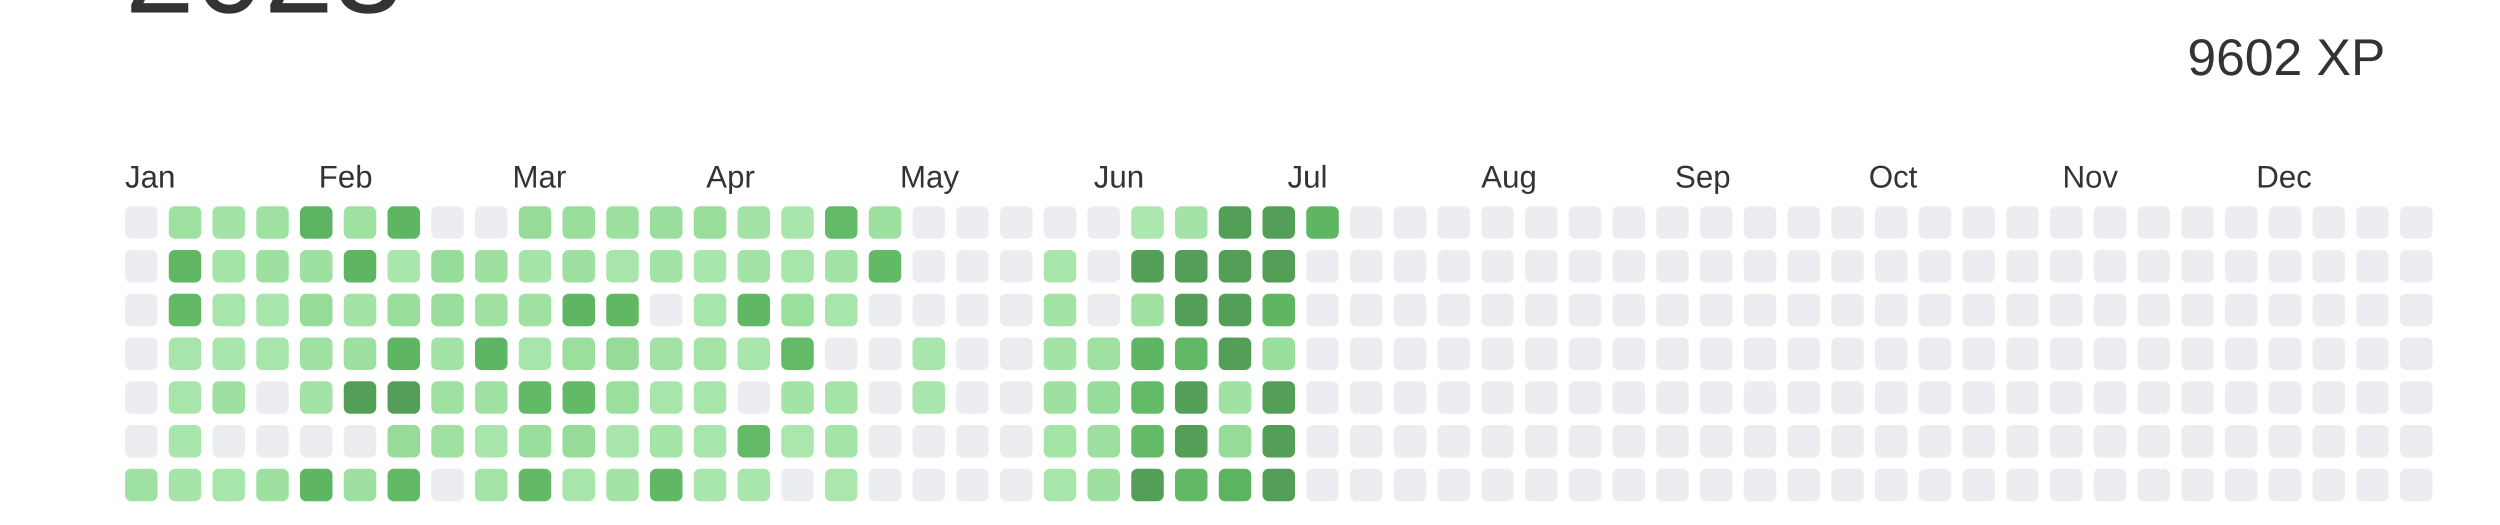
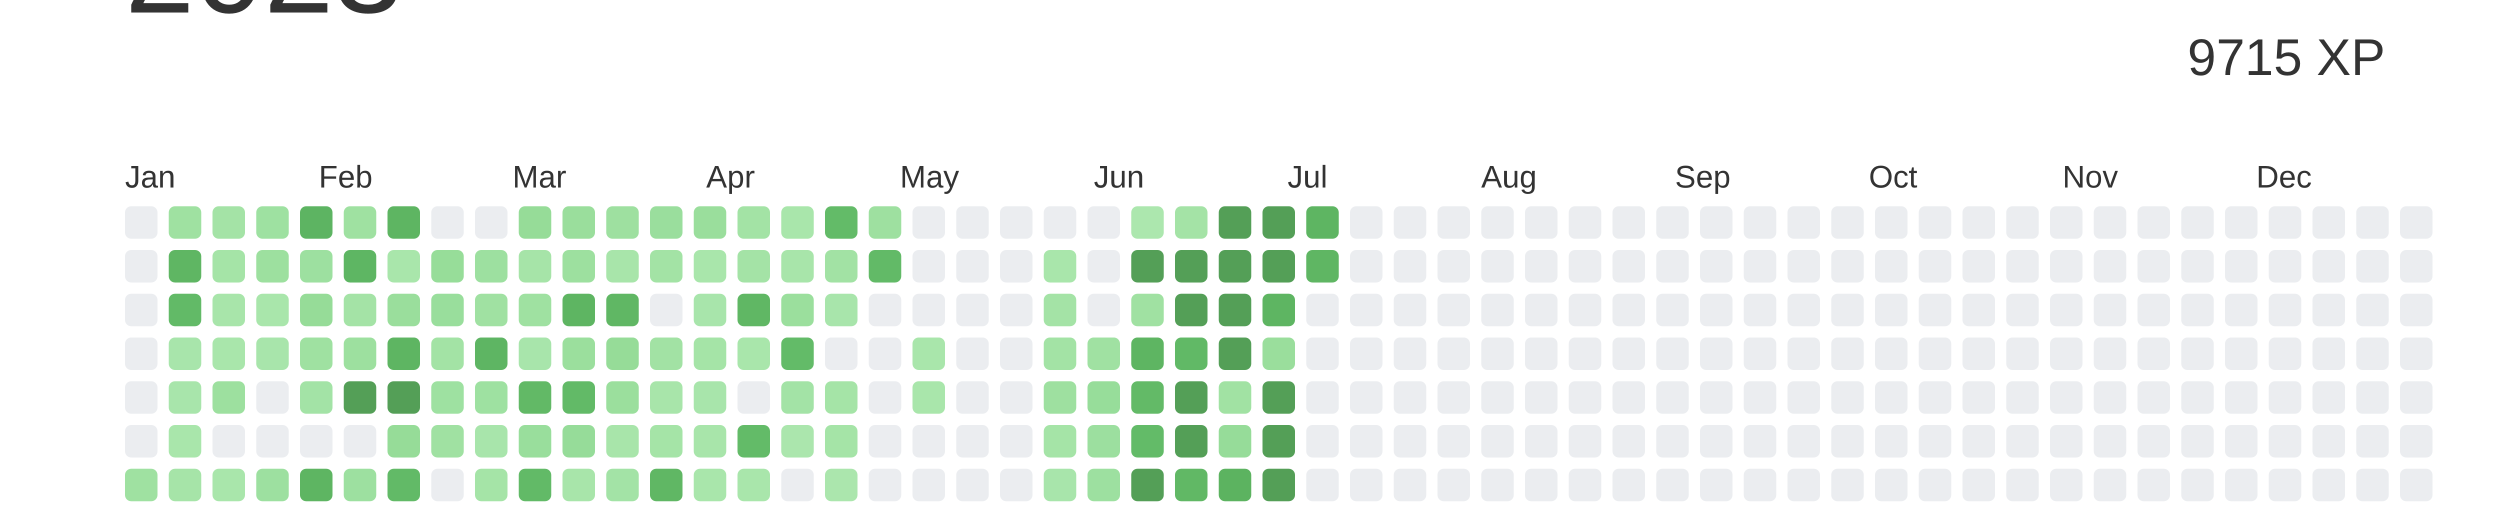
<svg xmlns="http://www.w3.org/2000/svg" baseProfile="full" height="42mm" version="1.1" viewBox="0,0,200,42" width="200mm">
  <defs />
  <rect fill="#ffffff" height="42" width="200" x="0" y="0" />
  <text alignment-baseline="hanging" fill="#333333" style="font-size:10.0px; font-family:Arial;" x="10" y="1">2023</text>
-   <text alignment-baseline="hanging" fill="#333333" style="font-size:4.125px; font-family:Arial;" x="175" y="6">9602 XP</text>
+   <text alignment-baseline="hanging" fill="#333333" style="font-size:4.125px; font-family:Arial;" x="175" y="6">9715 XP</text>
  <text fill="#333333" style="font-size:2.5px; font-family:Arial" x="10.0" y="15">Jan</text>
  <text fill="#333333" style="font-size:2.5px; font-family:Arial" x="25.5" y="15">Feb</text>
  <text fill="#333333" style="font-size:2.5px; font-family:Arial" x="41.0" y="15">Mar</text>
  <text fill="#333333" style="font-size:2.5px; font-family:Arial" x="56.5" y="15">Apr</text>
  <text fill="#333333" style="font-size:2.5px; font-family:Arial" x="72.0" y="15">May</text>
  <text fill="#333333" style="font-size:2.5px; font-family:Arial" x="87.5" y="15">Jun</text>
  <text fill="#333333" style="font-size:2.5px; font-family:Arial" x="103.0" y="15">Jul</text>
  <text fill="#333333" style="font-size:2.5px; font-family:Arial" x="118.5" y="15">Aug</text>
  <text fill="#333333" style="font-size:2.5px; font-family:Arial" x="134.0" y="15">Sep</text>
  <text fill="#333333" style="font-size:2.5px; font-family:Arial" x="149.5" y="15">Oct</text>
  <text fill="#333333" style="font-size:2.5px; font-family:Arial" x="165.0" y="15">Nov</text>
  <text fill="#333333" style="font-size:2.5px; font-family:Arial" x="180.5" y="15">Dec</text>
  <rect fill="#EBEDF0" height="2.6" rx="0.5" ry="0.5" width="2.6" x="10.0" y="16.5" />
  <rect fill="#EBEDF0" height="2.6" rx="0.5" ry="0.5" width="2.6" x="10.0" y="20.0" />
  <rect fill="#EBEDF0" height="2.6" rx="0.5" ry="0.5" width="2.6" x="10.0" y="23.5" />
  <rect fill="#EBEDF0" height="2.6" rx="0.5" ry="0.5" width="2.6" x="10.0" y="27.0" />
  <rect fill="#EBEDF0" height="2.6" rx="0.5" ry="0.5" width="2.6" x="10.0" y="30.5" />
  <rect fill="#EBEDF0" height="2.6" rx="0.5" ry="0.5" width="2.6" x="10.0" y="34.0" />
  <rect fill="#9fe1a1" height="2.6" rx="0.5" ry="0.5" width="2.6" x="10.0" y="37.5" />
  <rect fill="#9fe1a1" height="2.6" rx="0.5" ry="0.5" width="2.6" x="13.5" y="16.5" />
  <rect fill="#5fb663" height="2.6" rx="0.5" ry="0.5" width="2.6" x="13.5" y="20.0" />
  <rect fill="#62ba67" height="2.6" rx="0.5" ry="0.5" width="2.6" x="13.5" y="23.5" />
  <rect fill="#a8e5ab" height="2.6" rx="0.5" ry="0.5" width="2.6" x="13.5" y="27.0" />
  <rect fill="#a8e5ab" height="2.6" rx="0.5" ry="0.5" width="2.6" x="13.5" y="30.5" />
  <rect fill="#a9e6ab" height="2.6" rx="0.5" ry="0.5" width="2.6" x="13.5" y="34.0" />
  <rect fill="#a6e4a8" height="2.6" rx="0.5" ry="0.5" width="2.6" x="13.5" y="37.5" />
  <rect fill="#a4e3a6" height="2.6" rx="0.5" ry="0.5" width="2.6" x="17.0" y="16.5" />
  <rect fill="#a5e4a7" height="2.6" rx="0.5" ry="0.5" width="2.6" x="17.0" y="20.0" />
  <rect fill="#a8e5aa" height="2.6" rx="0.5" ry="0.5" width="2.6" x="17.0" y="23.5" />
  <rect fill="#a9e6ab" height="2.6" rx="0.5" ry="0.5" width="2.6" x="17.0" y="27.0" />
  <rect fill="#9de09f" height="2.6" rx="0.5" ry="0.5" width="2.6" x="17.0" y="30.5" />
  <rect fill="#EBEDF0" height="2.6" rx="0.5" ry="0.5" width="2.6" x="17.0" y="34.0" />
  <rect fill="#a9e6ab" height="2.6" rx="0.5" ry="0.5" width="2.6" x="17.0" y="37.5" />
  <rect fill="#9ee1a1" height="2.6" rx="0.5" ry="0.5" width="2.6" x="20.5" y="16.5" />
  <rect fill="#9de09f" height="2.6" rx="0.5" ry="0.5" width="2.6" x="20.5" y="20.0" />
  <rect fill="#a9e6ab" height="2.6" rx="0.5" ry="0.5" width="2.6" x="20.5" y="23.5" />
  <rect fill="#a8e5ab" height="2.6" rx="0.5" ry="0.5" width="2.6" x="20.5" y="27.0" />
  <rect fill="#EBEDF0" height="2.6" rx="0.5" ry="0.5" width="2.6" x="20.5" y="30.5" />
  <rect fill="#EBEDF0" height="2.6" rx="0.5" ry="0.5" width="2.6" x="20.5" y="34.0" />
  <rect fill="#9de0a0" height="2.6" rx="0.5" ry="0.5" width="2.6" x="20.5" y="37.5" />
  <rect fill="#5db462" height="2.6" rx="0.5" ry="0.5" width="2.6" x="24.0" y="16.5" />
  <rect fill="#9de0a0" height="2.6" rx="0.5" ry="0.5" width="2.6" x="24.0" y="20.0" />
  <rect fill="#96dc98" height="2.6" rx="0.5" ry="0.5" width="2.6" x="24.0" y="23.5" />
  <rect fill="#9fe1a1" height="2.6" rx="0.5" ry="0.5" width="2.6" x="24.0" y="27.0" />
  <rect fill="#a3e3a6" height="2.6" rx="0.5" ry="0.5" width="2.6" x="24.0" y="30.5" />
  <rect fill="#EBEDF0" height="2.6" rx="0.5" ry="0.5" width="2.6" x="24.0" y="34.0" />
  <rect fill="#5eb562" height="2.6" rx="0.5" ry="0.5" width="2.6" x="24.0" y="37.5" />
  <rect fill="#9fe1a1" height="2.6" rx="0.5" ry="0.5" width="2.6" x="27.5" y="16.5" />
  <rect fill="#5eb663" height="2.6" rx="0.5" ry="0.5" width="2.6" x="27.5" y="20.0" />
  <rect fill="#a4e3a6" height="2.6" rx="0.5" ry="0.5" width="2.6" x="27.5" y="23.5" />
  <rect fill="#9de09f" height="2.6" rx="0.5" ry="0.5" width="2.6" x="27.5" y="27.0" />
  <rect fill="#549F57" height="2.6" rx="0.5" ry="0.5" width="2.6" x="27.5" y="30.5" />
  <rect fill="#EBEDF0" height="2.6" rx="0.5" ry="0.5" width="2.6" x="27.5" y="34.0" />
  <rect fill="#9de0a0" height="2.6" rx="0.5" ry="0.5" width="2.6" x="27.5" y="37.5" />
  <rect fill="#5eb562" height="2.6" rx="0.5" ry="0.5" width="2.6" x="31.0" y="16.5" />
  <rect fill="#a9e6ab" height="2.6" rx="0.5" ry="0.5" width="2.6" x="31.0" y="20.0" />
  <rect fill="#9ade9c" height="2.6" rx="0.5" ry="0.5" width="2.6" x="31.0" y="23.5" />
  <rect fill="#5eb562" height="2.6" rx="0.5" ry="0.5" width="2.6" x="31.0" y="27.0" />
  <rect fill="#549F57" height="2.6" rx="0.5" ry="0.5" width="2.6" x="31.0" y="30.5" />
  <rect fill="#96dc98" height="2.6" rx="0.5" ry="0.5" width="2.6" x="31.0" y="34.0" />
  <rect fill="#62ba67" height="2.6" rx="0.5" ry="0.5" width="2.6" x="31.0" y="37.5" />
  <rect fill="#EBEDF0" height="2.6" rx="0.5" ry="0.5" width="2.6" x="34.5" y="16.5" />
  <rect fill="#97dd99" height="2.6" rx="0.5" ry="0.5" width="2.6" x="34.5" y="20.0" />
  <rect fill="#99de9c" height="2.6" rx="0.5" ry="0.5" width="2.6" x="34.5" y="23.5" />
  <rect fill="#a3e3a5" height="2.6" rx="0.5" ry="0.5" width="2.6" x="34.5" y="27.0" />
  <rect fill="#9ee1a1" height="2.6" rx="0.5" ry="0.5" width="2.6" x="34.5" y="30.5" />
  <rect fill="#a0e1a2" height="2.6" rx="0.5" ry="0.5" width="2.6" x="34.5" y="34.0" />
  <rect fill="#EBEDF0" height="2.6" rx="0.5" ry="0.5" width="2.6" x="34.5" y="37.5" />
  <rect fill="#EBEDF0" height="2.6" rx="0.5" ry="0.5" width="2.6" x="38.0" y="16.5" />
  <rect fill="#9de0a0" height="2.6" rx="0.5" ry="0.5" width="2.6" x="38.0" y="20.0" />
  <rect fill="#a0e1a2" height="2.6" rx="0.5" ry="0.5" width="2.6" x="38.0" y="23.5" />
  <rect fill="#5eb563" height="2.6" rx="0.5" ry="0.5" width="2.6" x="38.0" y="27.0" />
  <rect fill="#9ee1a1" height="2.6" rx="0.5" ry="0.5" width="2.6" x="38.0" y="30.5" />
  <rect fill="#a8e5ab" height="2.6" rx="0.5" ry="0.5" width="2.6" x="38.0" y="34.0" />
  <rect fill="#a5e4a7" height="2.6" rx="0.5" ry="0.5" width="2.6" x="38.0" y="37.5" />
  <rect fill="#96dc98" height="2.6" rx="0.5" ry="0.5" width="2.6" x="41.5" y="16.5" />
  <rect fill="#a6e4a8" height="2.6" rx="0.5" ry="0.5" width="2.6" x="41.5" y="20.0" />
  <rect fill="#9fe1a1" height="2.6" rx="0.5" ry="0.5" width="2.6" x="41.5" y="23.5" />
  <rect fill="#a8e5ab" height="2.6" rx="0.5" ry="0.5" width="2.6" x="41.5" y="27.0" />
  <rect fill="#62b966" height="2.6" rx="0.5" ry="0.5" width="2.6" x="41.5" y="30.5" />
  <rect fill="#99de9c" height="2.6" rx="0.5" ry="0.5" width="2.6" x="41.5" y="34.0" />
  <rect fill="#62ba67" height="2.6" rx="0.5" ry="0.5" width="2.6" x="41.5" y="37.5" />
  <rect fill="#9ade9c" height="2.6" rx="0.5" ry="0.5" width="2.6" x="45.0" y="16.5" />
  <rect fill="#9de09f" height="2.6" rx="0.5" ry="0.5" width="2.6" x="45.0" y="20.0" />
  <rect fill="#5eb562" height="2.6" rx="0.5" ry="0.5" width="2.6" x="45.0" y="23.5" />
  <rect fill="#9bdf9d" height="2.6" rx="0.5" ry="0.5" width="2.6" x="45.0" y="27.0" />
  <rect fill="#62ba67" height="2.6" rx="0.5" ry="0.5" width="2.6" x="45.0" y="30.5" />
  <rect fill="#96dc99" height="2.6" rx="0.5" ry="0.5" width="2.6" x="45.0" y="34.0" />
  <rect fill="#a8e5aa" height="2.6" rx="0.5" ry="0.5" width="2.6" x="45.0" y="37.5" />
  <rect fill="#9ee0a0" height="2.6" rx="0.5" ry="0.5" width="2.6" x="48.5" y="16.5" />
  <rect fill="#a8e5aa" height="2.6" rx="0.5" ry="0.5" width="2.6" x="48.5" y="20.0" />
  <rect fill="#60b764" height="2.6" rx="0.5" ry="0.5" width="2.6" x="48.5" y="23.5" />
  <rect fill="#96dc98" height="2.6" rx="0.5" ry="0.5" width="2.6" x="48.5" y="27.0" />
  <rect fill="#9bdf9d" height="2.6" rx="0.5" ry="0.5" width="2.6" x="48.5" y="30.5" />
  <rect fill="#a8e5aa" height="2.6" rx="0.5" ry="0.5" width="2.6" x="48.5" y="34.0" />
  <rect fill="#a3e3a6" height="2.6" rx="0.5" ry="0.5" width="2.6" x="48.5" y="37.5" />
  <rect fill="#9ade9d" height="2.6" rx="0.5" ry="0.5" width="2.6" x="52.0" y="16.5" />
  <rect fill="#a3e3a5" height="2.6" rx="0.5" ry="0.5" width="2.6" x="52.0" y="20.0" />
  <rect fill="#EBEDF0" height="2.6" rx="0.5" ry="0.5" width="2.6" x="52.0" y="23.5" />
  <rect fill="#a2e2a4" height="2.6" rx="0.5" ry="0.5" width="2.6" x="52.0" y="27.0" />
  <rect fill="#a8e5aa" height="2.6" rx="0.5" ry="0.5" width="2.6" x="52.0" y="30.5" />
  <rect fill="#a5e4a7" height="2.6" rx="0.5" ry="0.5" width="2.6" x="52.0" y="34.0" />
  <rect fill="#60b764" height="2.6" rx="0.5" ry="0.5" width="2.6" x="52.0" y="37.5" />
  <rect fill="#9ade9c" height="2.6" rx="0.5" ry="0.5" width="2.6" x="55.5" y="16.5" />
  <rect fill="#a9e6ab" height="2.6" rx="0.5" ry="0.5" width="2.6" x="55.5" y="20.0" />
  <rect fill="#a8e5ab" height="2.6" rx="0.5" ry="0.5" width="2.6" x="55.5" y="23.5" />
  <rect fill="#a5e4a7" height="2.6" rx="0.5" ry="0.5" width="2.6" x="55.5" y="27.0" />
  <rect fill="#a8e5ab" height="2.6" rx="0.5" ry="0.5" width="2.6" x="55.5" y="30.5" />
  <rect fill="#a8e5aa" height="2.6" rx="0.5" ry="0.5" width="2.6" x="55.5" y="34.0" />
  <rect fill="#a9e6ab" height="2.6" rx="0.5" ry="0.5" width="2.6" x="55.5" y="37.5" />
  <rect fill="#a3e3a5" height="2.6" rx="0.5" ry="0.5" width="2.6" x="59.0" y="16.5" />
  <rect fill="#a4e3a6" height="2.6" rx="0.5" ry="0.5" width="2.6" x="59.0" y="20.0" />
  <rect fill="#60b764" height="2.6" rx="0.5" ry="0.5" width="2.6" x="59.0" y="23.5" />
  <rect fill="#a9e6ab" height="2.6" rx="0.5" ry="0.5" width="2.6" x="59.0" y="27.0" />
  <rect fill="#EBEDF0" height="2.6" rx="0.5" ry="0.5" width="2.6" x="59.0" y="30.5" />
  <rect fill="#63bb68" height="2.6" rx="0.5" ry="0.5" width="2.6" x="59.0" y="34.0" />
  <rect fill="#a9e6ab" height="2.6" rx="0.5" ry="0.5" width="2.6" x="59.0" y="37.5" />
  <rect fill="#a9e6ab" height="2.6" rx="0.5" ry="0.5" width="2.6" x="62.5" y="16.5" />
  <rect fill="#a8e5aa" height="2.6" rx="0.5" ry="0.5" width="2.6" x="62.5" y="20.0" />
  <rect fill="#9bdf9d" height="2.6" rx="0.5" ry="0.5" width="2.6" x="62.5" y="23.5" />
  <rect fill="#63bb68" height="2.6" rx="0.5" ry="0.5" width="2.6" x="62.5" y="27.0" />
  <rect fill="#a3e3a6" height="2.6" rx="0.5" ry="0.5" width="2.6" x="62.5" y="30.5" />
  <rect fill="#abe6ad" height="2.6" rx="0.5" ry="0.5" width="2.6" x="62.5" y="34.0" />
  <rect fill="#EBEDF0" height="2.6" rx="0.5" ry="0.5" width="2.6" x="62.5" y="37.5" />
  <rect fill="#63bb68" height="2.6" rx="0.5" ry="0.5" width="2.6" x="66.0" y="16.5" />
  <rect fill="#a2e2a4" height="2.6" rx="0.5" ry="0.5" width="2.6" x="66.0" y="20.0" />
  <rect fill="#a8e5ab" height="2.6" rx="0.5" ry="0.5" width="2.6" x="66.0" y="23.5" />
  <rect fill="#EBEDF0" height="2.6" rx="0.5" ry="0.5" width="2.6" x="66.0" y="27.0" />
  <rect fill="#a5e4a7" height="2.6" rx="0.5" ry="0.5" width="2.6" x="66.0" y="30.5" />
  <rect fill="#a5e4a7" height="2.6" rx="0.5" ry="0.5" width="2.6" x="66.0" y="34.0" />
  <rect fill="#abe6ad" height="2.6" rx="0.5" ry="0.5" width="2.6" x="66.0" y="37.5" />
  <rect fill="#9ee0a0" height="2.6" rx="0.5" ry="0.5" width="2.6" x="69.5" y="16.5" />
  <rect fill="#62ba67" height="2.6" rx="0.5" ry="0.5" width="2.6" x="69.5" y="20.0" />
  <rect fill="#EBEDF0" height="2.6" rx="0.5" ry="0.5" width="2.6" x="69.5" y="23.5" />
  <rect fill="#EBEDF0" height="2.6" rx="0.5" ry="0.5" width="2.6" x="69.5" y="27.0" />
  <rect fill="#EBEDF0" height="2.6" rx="0.5" ry="0.5" width="2.6" x="69.5" y="30.5" />
  <rect fill="#EBEDF0" height="2.6" rx="0.5" ry="0.5" width="2.6" x="69.5" y="34.0" />
  <rect fill="#EBEDF0" height="2.6" rx="0.5" ry="0.5" width="2.6" x="69.5" y="37.5" />
  <rect fill="#EBEDF0" height="2.6" rx="0.5" ry="0.5" width="2.6" x="73.0" y="16.5" />
  <rect fill="#EBEDF0" height="2.6" rx="0.5" ry="0.5" width="2.6" x="73.0" y="20.0" />
  <rect fill="#EBEDF0" height="2.6" rx="0.5" ry="0.5" width="2.6" x="73.0" y="23.5" />
  <rect fill="#a9e6ab" height="2.6" rx="0.5" ry="0.5" width="2.6" x="73.0" y="27.0" />
  <rect fill="#a9e6ab" height="2.6" rx="0.5" ry="0.5" width="2.6" x="73.0" y="30.5" />
  <rect fill="#EBEDF0" height="2.6" rx="0.5" ry="0.5" width="2.6" x="73.0" y="34.0" />
  <rect fill="#EBEDF0" height="2.6" rx="0.5" ry="0.5" width="2.6" x="73.0" y="37.5" />
  <rect fill="#EBEDF0" height="2.6" rx="0.5" ry="0.5" width="2.6" x="76.5" y="16.5" />
  <rect fill="#EBEDF0" height="2.6" rx="0.5" ry="0.5" width="2.6" x="76.5" y="20.0" />
  <rect fill="#EBEDF0" height="2.6" rx="0.5" ry="0.5" width="2.6" x="76.5" y="23.5" />
  <rect fill="#EBEDF0" height="2.6" rx="0.5" ry="0.5" width="2.6" x="76.5" y="27.0" />
  <rect fill="#EBEDF0" height="2.6" rx="0.5" ry="0.5" width="2.6" x="76.5" y="30.5" />
  <rect fill="#EBEDF0" height="2.6" rx="0.5" ry="0.5" width="2.6" x="76.5" y="34.0" />
  <rect fill="#EBEDF0" height="2.6" rx="0.5" ry="0.5" width="2.6" x="76.5" y="37.5" />
  <rect fill="#EBEDF0" height="2.6" rx="0.5" ry="0.5" width="2.6" x="80.0" y="16.5" />
  <rect fill="#EBEDF0" height="2.6" rx="0.5" ry="0.5" width="2.6" x="80.0" y="20.0" />
  <rect fill="#EBEDF0" height="2.6" rx="0.5" ry="0.5" width="2.6" x="80.0" y="23.5" />
  <rect fill="#EBEDF0" height="2.6" rx="0.5" ry="0.5" width="2.6" x="80.0" y="27.0" />
  <rect fill="#EBEDF0" height="2.6" rx="0.5" ry="0.5" width="2.6" x="80.0" y="30.5" />
  <rect fill="#EBEDF0" height="2.6" rx="0.5" ry="0.5" width="2.6" x="80.0" y="34.0" />
  <rect fill="#EBEDF0" height="2.6" rx="0.5" ry="0.5" width="2.6" x="80.0" y="37.5" />
  <rect fill="#EBEDF0" height="2.6" rx="0.5" ry="0.5" width="2.6" x="83.5" y="16.5" />
  <rect fill="#a9e6ab" height="2.6" rx="0.5" ry="0.5" width="2.6" x="83.5" y="20.0" />
  <rect fill="#a4e3a6" height="2.6" rx="0.5" ry="0.5" width="2.6" x="83.5" y="23.5" />
  <rect fill="#a3e3a5" height="2.6" rx="0.5" ry="0.5" width="2.6" x="83.5" y="27.0" />
  <rect fill="#9ee0a0" height="2.6" rx="0.5" ry="0.5" width="2.6" x="83.5" y="30.5" />
  <rect fill="#a5e4a7" height="2.6" rx="0.5" ry="0.5" width="2.6" x="83.5" y="34.0" />
  <rect fill="#a8e5ab" height="2.6" rx="0.5" ry="0.5" width="2.6" x="83.5" y="37.5" />
  <rect fill="#EBEDF0" height="2.6" rx="0.5" ry="0.5" width="2.6" x="87.0" y="16.5" />
  <rect fill="#EBEDF0" height="2.6" rx="0.5" ry="0.5" width="2.6" x="87.0" y="20.0" />
  <rect fill="#EBEDF0" height="2.6" rx="0.5" ry="0.5" width="2.6" x="87.0" y="23.5" />
  <rect fill="#a0e1a2" height="2.6" rx="0.5" ry="0.5" width="2.6" x="87.0" y="27.0" />
  <rect fill="#97dd9a" height="2.6" rx="0.5" ry="0.5" width="2.6" x="87.0" y="30.5" />
  <rect fill="#9cdf9f" height="2.6" rx="0.5" ry="0.5" width="2.6" x="87.0" y="34.0" />
  <rect fill="#9de0a0" height="2.6" rx="0.5" ry="0.5" width="2.6" x="87.0" y="37.5" />
  <rect fill="#ace7ae" height="2.6" rx="0.5" ry="0.5" width="2.6" x="90.5" y="16.5" />
  <rect fill="#549F57" height="2.6" rx="0.5" ry="0.5" width="2.6" x="90.5" y="20.0" />
  <rect fill="#a0e1a2" height="2.6" rx="0.5" ry="0.5" width="2.6" x="90.5" y="23.5" />
  <rect fill="#5eb562" height="2.6" rx="0.5" ry="0.5" width="2.6" x="90.5" y="27.0" />
  <rect fill="#63ba67" height="2.6" rx="0.5" ry="0.5" width="2.6" x="90.5" y="30.5" />
  <rect fill="#63bb68" height="2.6" rx="0.5" ry="0.5" width="2.6" x="90.5" y="34.0" />
  <rect fill="#549F57" height="2.6" rx="0.5" ry="0.5" width="2.6" x="90.5" y="37.5" />
  <rect fill="#a4e3a6" height="2.6" rx="0.5" ry="0.5" width="2.6" x="94.0" y="16.5" />
  <rect fill="#549F57" height="2.6" rx="0.5" ry="0.5" width="2.6" x="94.0" y="20.0" />
  <rect fill="#549F57" height="2.6" rx="0.5" ry="0.5" width="2.6" x="94.0" y="23.5" />
  <rect fill="#61b966" height="2.6" rx="0.5" ry="0.5" width="2.6" x="94.0" y="27.0" />
  <rect fill="#549F57" height="2.6" rx="0.5" ry="0.5" width="2.6" x="94.0" y="30.5" />
  <rect fill="#549F57" height="2.6" rx="0.5" ry="0.5" width="2.6" x="94.0" y="34.0" />
  <rect fill="#61b865" height="2.6" rx="0.5" ry="0.5" width="2.6" x="94.0" y="37.5" />
  <rect fill="#549F57" height="2.6" rx="0.5" ry="0.5" width="2.6" x="97.5" y="16.5" />
  <rect fill="#549F57" height="2.6" rx="0.5" ry="0.5" width="2.6" x="97.5" y="20.0" />
  <rect fill="#549F57" height="2.6" rx="0.5" ry="0.5" width="2.6" x="97.5" y="23.5" />
  <rect fill="#549F57" height="2.6" rx="0.5" ry="0.5" width="2.6" x="97.5" y="27.0" />
  <rect fill="#a1e2a3" height="2.6" rx="0.5" ry="0.5" width="2.6" x="97.5" y="30.5" />
  <rect fill="#96dc99" height="2.6" rx="0.5" ry="0.5" width="2.6" x="97.5" y="34.0" />
  <rect fill="#5cb360" height="2.6" rx="0.5" ry="0.5" width="2.6" x="97.5" y="37.5" />
  <rect fill="#549F57" height="2.6" rx="0.5" ry="0.5" width="2.6" x="101.0" y="16.5" />
  <rect fill="#549F57" height="2.6" rx="0.5" ry="0.5" width="2.6" x="101.0" y="20.0" />
  <rect fill="#5eb562" height="2.6" rx="0.5" ry="0.5" width="2.6" x="101.0" y="23.5" />
  <rect fill="#9ade9c" height="2.6" rx="0.5" ry="0.5" width="2.6" x="101.0" y="27.0" />
  <rect fill="#549F57" height="2.6" rx="0.5" ry="0.5" width="2.6" x="101.0" y="30.5" />
  <rect fill="#549F57" height="2.6" rx="0.5" ry="0.5" width="2.6" x="101.0" y="34.0" />
  <rect fill="#549F57" height="2.6" rx="0.5" ry="0.5" width="2.6" x="101.0" y="37.5" />
  <rect fill="#5eb562" height="2.6" rx="0.5" ry="0.5" width="2.6" x="104.5" y="16.5" />
-   <rect fill="#EBEDF0" height="2.6" rx="0.5" ry="0.5" width="2.6" x="104.5" y="20.0" />
+   <rect fill="#5fb663" height="2.6" rx="0.5" ry="0.5" width="2.6" x="104.5" y="20.0" />
  <rect fill="#EBEDF0" height="2.6" rx="0.5" ry="0.5" width="2.6" x="104.5" y="23.5" />
  <rect fill="#EBEDF0" height="2.6" rx="0.5" ry="0.5" width="2.6" x="104.5" y="27.0" />
  <rect fill="#EBEDF0" height="2.6" rx="0.5" ry="0.5" width="2.6" x="104.5" y="30.5" />
  <rect fill="#EBEDF0" height="2.6" rx="0.5" ry="0.5" width="2.6" x="104.5" y="34.0" />
  <rect fill="#EBEDF0" height="2.6" rx="0.5" ry="0.5" width="2.6" x="104.5" y="37.5" />
  <rect fill="#EBEDF0" height="2.6" rx="0.5" ry="0.5" width="2.6" x="108.0" y="16.5" />
  <rect fill="#EBEDF0" height="2.6" rx="0.5" ry="0.5" width="2.6" x="108.0" y="20.0" />
  <rect fill="#EBEDF0" height="2.6" rx="0.5" ry="0.5" width="2.6" x="108.0" y="23.5" />
  <rect fill="#EBEDF0" height="2.6" rx="0.5" ry="0.5" width="2.6" x="108.0" y="27.0" />
  <rect fill="#EBEDF0" height="2.6" rx="0.5" ry="0.5" width="2.6" x="108.0" y="30.5" />
  <rect fill="#EBEDF0" height="2.6" rx="0.5" ry="0.5" width="2.6" x="108.0" y="34.0" />
  <rect fill="#EBEDF0" height="2.6" rx="0.5" ry="0.5" width="2.6" x="108.0" y="37.5" />
  <rect fill="#EBEDF0" height="2.6" rx="0.5" ry="0.5" width="2.6" x="111.5" y="16.5" />
  <rect fill="#EBEDF0" height="2.6" rx="0.5" ry="0.5" width="2.6" x="111.5" y="20.0" />
  <rect fill="#EBEDF0" height="2.6" rx="0.5" ry="0.5" width="2.6" x="111.5" y="23.5" />
  <rect fill="#EBEDF0" height="2.6" rx="0.5" ry="0.5" width="2.6" x="111.5" y="27.0" />
  <rect fill="#EBEDF0" height="2.6" rx="0.5" ry="0.5" width="2.6" x="111.5" y="30.5" />
  <rect fill="#EBEDF0" height="2.6" rx="0.5" ry="0.5" width="2.6" x="111.5" y="34.0" />
  <rect fill="#EBEDF0" height="2.6" rx="0.5" ry="0.5" width="2.6" x="111.5" y="37.5" />
  <rect fill="#EBEDF0" height="2.6" rx="0.5" ry="0.5" width="2.6" x="115.0" y="16.5" />
  <rect fill="#EBEDF0" height="2.6" rx="0.5" ry="0.5" width="2.6" x="115.0" y="20.0" />
  <rect fill="#EBEDF0" height="2.6" rx="0.5" ry="0.5" width="2.6" x="115.0" y="23.5" />
  <rect fill="#EBEDF0" height="2.6" rx="0.5" ry="0.5" width="2.6" x="115.0" y="27.0" />
  <rect fill="#EBEDF0" height="2.6" rx="0.5" ry="0.5" width="2.6" x="115.0" y="30.5" />
  <rect fill="#EBEDF0" height="2.6" rx="0.5" ry="0.5" width="2.6" x="115.0" y="34.0" />
  <rect fill="#EBEDF0" height="2.6" rx="0.5" ry="0.5" width="2.6" x="115.0" y="37.5" />
  <rect fill="#EBEDF0" height="2.6" rx="0.5" ry="0.5" width="2.6" x="118.5" y="16.5" />
  <rect fill="#EBEDF0" height="2.6" rx="0.5" ry="0.5" width="2.6" x="118.5" y="20.0" />
  <rect fill="#EBEDF0" height="2.6" rx="0.5" ry="0.5" width="2.6" x="118.5" y="23.5" />
  <rect fill="#EBEDF0" height="2.6" rx="0.5" ry="0.5" width="2.6" x="118.5" y="27.0" />
  <rect fill="#EBEDF0" height="2.6" rx="0.5" ry="0.5" width="2.6" x="118.5" y="30.5" />
  <rect fill="#EBEDF0" height="2.6" rx="0.5" ry="0.5" width="2.6" x="118.5" y="34.0" />
  <rect fill="#EBEDF0" height="2.6" rx="0.5" ry="0.5" width="2.6" x="118.5" y="37.5" />
  <rect fill="#EBEDF0" height="2.6" rx="0.5" ry="0.5" width="2.6" x="122.0" y="16.5" />
  <rect fill="#EBEDF0" height="2.6" rx="0.5" ry="0.5" width="2.6" x="122.0" y="20.0" />
  <rect fill="#EBEDF0" height="2.6" rx="0.5" ry="0.5" width="2.6" x="122.0" y="23.5" />
  <rect fill="#EBEDF0" height="2.6" rx="0.5" ry="0.5" width="2.6" x="122.0" y="27.0" />
  <rect fill="#EBEDF0" height="2.6" rx="0.5" ry="0.5" width="2.6" x="122.0" y="30.5" />
  <rect fill="#EBEDF0" height="2.6" rx="0.5" ry="0.5" width="2.6" x="122.0" y="34.0" />
  <rect fill="#EBEDF0" height="2.6" rx="0.5" ry="0.5" width="2.6" x="122.0" y="37.5" />
  <rect fill="#EBEDF0" height="2.6" rx="0.5" ry="0.5" width="2.6" x="125.5" y="16.5" />
  <rect fill="#EBEDF0" height="2.6" rx="0.5" ry="0.5" width="2.6" x="125.5" y="20.0" />
  <rect fill="#EBEDF0" height="2.6" rx="0.5" ry="0.5" width="2.6" x="125.5" y="23.5" />
  <rect fill="#EBEDF0" height="2.6" rx="0.5" ry="0.5" width="2.6" x="125.5" y="27.0" />
  <rect fill="#EBEDF0" height="2.6" rx="0.5" ry="0.5" width="2.6" x="125.5" y="30.5" />
  <rect fill="#EBEDF0" height="2.6" rx="0.5" ry="0.5" width="2.6" x="125.5" y="34.0" />
  <rect fill="#EBEDF0" height="2.6" rx="0.5" ry="0.5" width="2.6" x="125.5" y="37.5" />
  <rect fill="#EBEDF0" height="2.6" rx="0.5" ry="0.5" width="2.6" x="129.0" y="16.5" />
  <rect fill="#EBEDF0" height="2.6" rx="0.5" ry="0.5" width="2.6" x="129.0" y="20.0" />
  <rect fill="#EBEDF0" height="2.6" rx="0.5" ry="0.5" width="2.6" x="129.0" y="23.5" />
  <rect fill="#EBEDF0" height="2.6" rx="0.5" ry="0.5" width="2.6" x="129.0" y="27.0" />
  <rect fill="#EBEDF0" height="2.6" rx="0.5" ry="0.5" width="2.6" x="129.0" y="30.5" />
  <rect fill="#EBEDF0" height="2.6" rx="0.5" ry="0.5" width="2.6" x="129.0" y="34.0" />
  <rect fill="#EBEDF0" height="2.6" rx="0.5" ry="0.5" width="2.6" x="129.0" y="37.5" />
  <rect fill="#EBEDF0" height="2.6" rx="0.5" ry="0.5" width="2.6" x="132.5" y="16.5" />
  <rect fill="#EBEDF0" height="2.6" rx="0.5" ry="0.5" width="2.6" x="132.5" y="20.0" />
  <rect fill="#EBEDF0" height="2.6" rx="0.5" ry="0.5" width="2.6" x="132.5" y="23.5" />
  <rect fill="#EBEDF0" height="2.6" rx="0.5" ry="0.5" width="2.6" x="132.5" y="27.0" />
  <rect fill="#EBEDF0" height="2.6" rx="0.5" ry="0.5" width="2.6" x="132.5" y="30.5" />
  <rect fill="#EBEDF0" height="2.6" rx="0.5" ry="0.5" width="2.6" x="132.5" y="34.0" />
  <rect fill="#EBEDF0" height="2.6" rx="0.5" ry="0.5" width="2.6" x="132.5" y="37.5" />
  <rect fill="#EBEDF0" height="2.6" rx="0.5" ry="0.5" width="2.6" x="136.0" y="16.5" />
  <rect fill="#EBEDF0" height="2.6" rx="0.5" ry="0.5" width="2.6" x="136.0" y="20.0" />
  <rect fill="#EBEDF0" height="2.6" rx="0.5" ry="0.5" width="2.6" x="136.0" y="23.5" />
  <rect fill="#EBEDF0" height="2.6" rx="0.5" ry="0.5" width="2.6" x="136.0" y="27.0" />
  <rect fill="#EBEDF0" height="2.6" rx="0.5" ry="0.5" width="2.6" x="136.0" y="30.5" />
  <rect fill="#EBEDF0" height="2.6" rx="0.5" ry="0.5" width="2.6" x="136.0" y="34.0" />
  <rect fill="#EBEDF0" height="2.6" rx="0.5" ry="0.5" width="2.6" x="136.0" y="37.5" />
  <rect fill="#EBEDF0" height="2.6" rx="0.5" ry="0.5" width="2.6" x="139.5" y="16.5" />
  <rect fill="#EBEDF0" height="2.6" rx="0.5" ry="0.5" width="2.6" x="139.5" y="20.0" />
  <rect fill="#EBEDF0" height="2.6" rx="0.5" ry="0.5" width="2.6" x="139.5" y="23.5" />
  <rect fill="#EBEDF0" height="2.6" rx="0.5" ry="0.5" width="2.6" x="139.5" y="27.0" />
  <rect fill="#EBEDF0" height="2.6" rx="0.5" ry="0.5" width="2.6" x="139.5" y="30.5" />
  <rect fill="#EBEDF0" height="2.6" rx="0.5" ry="0.5" width="2.6" x="139.5" y="34.0" />
  <rect fill="#EBEDF0" height="2.6" rx="0.5" ry="0.5" width="2.6" x="139.5" y="37.5" />
  <rect fill="#EBEDF0" height="2.6" rx="0.5" ry="0.5" width="2.6" x="143.0" y="16.5" />
  <rect fill="#EBEDF0" height="2.6" rx="0.5" ry="0.5" width="2.6" x="143.0" y="20.0" />
  <rect fill="#EBEDF0" height="2.6" rx="0.5" ry="0.5" width="2.6" x="143.0" y="23.5" />
  <rect fill="#EBEDF0" height="2.6" rx="0.5" ry="0.5" width="2.6" x="143.0" y="27.0" />
  <rect fill="#EBEDF0" height="2.6" rx="0.5" ry="0.5" width="2.6" x="143.0" y="30.5" />
  <rect fill="#EBEDF0" height="2.6" rx="0.5" ry="0.5" width="2.6" x="143.0" y="34.0" />
  <rect fill="#EBEDF0" height="2.6" rx="0.5" ry="0.5" width="2.6" x="143.0" y="37.5" />
  <rect fill="#EBEDF0" height="2.6" rx="0.5" ry="0.5" width="2.6" x="146.5" y="16.5" />
  <rect fill="#EBEDF0" height="2.6" rx="0.5" ry="0.5" width="2.6" x="146.5" y="20.0" />
  <rect fill="#EBEDF0" height="2.6" rx="0.5" ry="0.5" width="2.6" x="146.5" y="23.5" />
  <rect fill="#EBEDF0" height="2.6" rx="0.5" ry="0.5" width="2.6" x="146.5" y="27.0" />
  <rect fill="#EBEDF0" height="2.6" rx="0.5" ry="0.5" width="2.6" x="146.5" y="30.5" />
  <rect fill="#EBEDF0" height="2.6" rx="0.5" ry="0.5" width="2.6" x="146.5" y="34.0" />
  <rect fill="#EBEDF0" height="2.6" rx="0.5" ry="0.5" width="2.6" x="146.5" y="37.5" />
  <rect fill="#EBEDF0" height="2.6" rx="0.5" ry="0.5" width="2.6" x="150.0" y="16.5" />
  <rect fill="#EBEDF0" height="2.6" rx="0.5" ry="0.5" width="2.6" x="150.0" y="20.0" />
  <rect fill="#EBEDF0" height="2.6" rx="0.5" ry="0.5" width="2.6" x="150.0" y="23.5" />
  <rect fill="#EBEDF0" height="2.6" rx="0.5" ry="0.5" width="2.6" x="150.0" y="27.0" />
  <rect fill="#EBEDF0" height="2.6" rx="0.5" ry="0.5" width="2.6" x="150.0" y="30.5" />
  <rect fill="#EBEDF0" height="2.6" rx="0.5" ry="0.5" width="2.6" x="150.0" y="34.0" />
  <rect fill="#EBEDF0" height="2.6" rx="0.5" ry="0.5" width="2.6" x="150.0" y="37.5" />
  <rect fill="#EBEDF0" height="2.6" rx="0.5" ry="0.5" width="2.6" x="153.5" y="16.5" />
  <rect fill="#EBEDF0" height="2.6" rx="0.5" ry="0.5" width="2.6" x="153.5" y="20.0" />
  <rect fill="#EBEDF0" height="2.6" rx="0.5" ry="0.5" width="2.6" x="153.5" y="23.5" />
  <rect fill="#EBEDF0" height="2.6" rx="0.5" ry="0.5" width="2.6" x="153.5" y="27.0" />
  <rect fill="#EBEDF0" height="2.6" rx="0.5" ry="0.5" width="2.6" x="153.5" y="30.5" />
  <rect fill="#EBEDF0" height="2.6" rx="0.5" ry="0.5" width="2.6" x="153.5" y="34.0" />
  <rect fill="#EBEDF0" height="2.6" rx="0.5" ry="0.5" width="2.6" x="153.5" y="37.5" />
  <rect fill="#EBEDF0" height="2.6" rx="0.5" ry="0.5" width="2.6" x="157.0" y="16.5" />
  <rect fill="#EBEDF0" height="2.6" rx="0.5" ry="0.5" width="2.6" x="157.0" y="20.0" />
  <rect fill="#EBEDF0" height="2.6" rx="0.5" ry="0.5" width="2.6" x="157.0" y="23.5" />
  <rect fill="#EBEDF0" height="2.6" rx="0.5" ry="0.5" width="2.6" x="157.0" y="27.0" />
  <rect fill="#EBEDF0" height="2.6" rx="0.5" ry="0.5" width="2.6" x="157.0" y="30.5" />
  <rect fill="#EBEDF0" height="2.6" rx="0.5" ry="0.5" width="2.6" x="157.0" y="34.0" />
  <rect fill="#EBEDF0" height="2.6" rx="0.5" ry="0.5" width="2.6" x="157.0" y="37.5" />
  <rect fill="#EBEDF0" height="2.6" rx="0.5" ry="0.5" width="2.6" x="160.5" y="16.5" />
  <rect fill="#EBEDF0" height="2.6" rx="0.5" ry="0.5" width="2.6" x="160.5" y="20.0" />
  <rect fill="#EBEDF0" height="2.6" rx="0.5" ry="0.5" width="2.6" x="160.5" y="23.5" />
  <rect fill="#EBEDF0" height="2.6" rx="0.5" ry="0.5" width="2.6" x="160.5" y="27.0" />
  <rect fill="#EBEDF0" height="2.6" rx="0.5" ry="0.5" width="2.6" x="160.5" y="30.5" />
  <rect fill="#EBEDF0" height="2.6" rx="0.5" ry="0.5" width="2.6" x="160.5" y="34.0" />
  <rect fill="#EBEDF0" height="2.6" rx="0.5" ry="0.5" width="2.6" x="160.5" y="37.5" />
  <rect fill="#EBEDF0" height="2.6" rx="0.5" ry="0.5" width="2.6" x="164.0" y="16.5" />
  <rect fill="#EBEDF0" height="2.6" rx="0.5" ry="0.5" width="2.6" x="164.0" y="20.0" />
  <rect fill="#EBEDF0" height="2.6" rx="0.5" ry="0.5" width="2.6" x="164.0" y="23.5" />
  <rect fill="#EBEDF0" height="2.6" rx="0.5" ry="0.5" width="2.6" x="164.0" y="27.0" />
  <rect fill="#EBEDF0" height="2.6" rx="0.5" ry="0.5" width="2.6" x="164.0" y="30.5" />
  <rect fill="#EBEDF0" height="2.6" rx="0.5" ry="0.5" width="2.6" x="164.0" y="34.0" />
  <rect fill="#EBEDF0" height="2.6" rx="0.5" ry="0.5" width="2.6" x="164.0" y="37.5" />
  <rect fill="#EBEDF0" height="2.6" rx="0.5" ry="0.5" width="2.6" x="167.5" y="16.5" />
  <rect fill="#EBEDF0" height="2.6" rx="0.5" ry="0.5" width="2.6" x="167.5" y="20.0" />
  <rect fill="#EBEDF0" height="2.6" rx="0.5" ry="0.5" width="2.6" x="167.5" y="23.5" />
  <rect fill="#EBEDF0" height="2.6" rx="0.5" ry="0.5" width="2.6" x="167.5" y="27.0" />
  <rect fill="#EBEDF0" height="2.6" rx="0.5" ry="0.5" width="2.6" x="167.5" y="30.5" />
  <rect fill="#EBEDF0" height="2.6" rx="0.5" ry="0.5" width="2.6" x="167.5" y="34.0" />
  <rect fill="#EBEDF0" height="2.6" rx="0.5" ry="0.5" width="2.6" x="167.5" y="37.5" />
  <rect fill="#EBEDF0" height="2.6" rx="0.5" ry="0.5" width="2.6" x="171.0" y="16.5" />
  <rect fill="#EBEDF0" height="2.6" rx="0.5" ry="0.5" width="2.6" x="171.0" y="20.0" />
  <rect fill="#EBEDF0" height="2.6" rx="0.5" ry="0.5" width="2.6" x="171.0" y="23.5" />
  <rect fill="#EBEDF0" height="2.6" rx="0.5" ry="0.5" width="2.6" x="171.0" y="27.0" />
  <rect fill="#EBEDF0" height="2.6" rx="0.5" ry="0.5" width="2.6" x="171.0" y="30.5" />
  <rect fill="#EBEDF0" height="2.6" rx="0.5" ry="0.5" width="2.6" x="171.0" y="34.0" />
  <rect fill="#EBEDF0" height="2.6" rx="0.5" ry="0.5" width="2.6" x="171.0" y="37.5" />
  <rect fill="#EBEDF0" height="2.6" rx="0.5" ry="0.5" width="2.6" x="174.5" y="16.5" />
  <rect fill="#EBEDF0" height="2.6" rx="0.5" ry="0.5" width="2.6" x="174.5" y="20.0" />
  <rect fill="#EBEDF0" height="2.6" rx="0.5" ry="0.5" width="2.6" x="174.5" y="23.5" />
  <rect fill="#EBEDF0" height="2.6" rx="0.5" ry="0.5" width="2.6" x="174.5" y="27.0" />
  <rect fill="#EBEDF0" height="2.6" rx="0.5" ry="0.5" width="2.6" x="174.5" y="30.5" />
  <rect fill="#EBEDF0" height="2.6" rx="0.5" ry="0.5" width="2.6" x="174.5" y="34.0" />
  <rect fill="#EBEDF0" height="2.6" rx="0.5" ry="0.5" width="2.6" x="174.5" y="37.5" />
  <rect fill="#EBEDF0" height="2.6" rx="0.5" ry="0.5" width="2.6" x="178.0" y="16.5" />
  <rect fill="#EBEDF0" height="2.6" rx="0.5" ry="0.5" width="2.6" x="178.0" y="20.0" />
  <rect fill="#EBEDF0" height="2.6" rx="0.5" ry="0.5" width="2.6" x="178.0" y="23.5" />
  <rect fill="#EBEDF0" height="2.6" rx="0.5" ry="0.5" width="2.6" x="178.0" y="27.0" />
  <rect fill="#EBEDF0" height="2.6" rx="0.5" ry="0.5" width="2.6" x="178.0" y="30.5" />
  <rect fill="#EBEDF0" height="2.6" rx="0.5" ry="0.5" width="2.6" x="178.0" y="34.0" />
  <rect fill="#EBEDF0" height="2.6" rx="0.5" ry="0.5" width="2.6" x="178.0" y="37.5" />
  <rect fill="#EBEDF0" height="2.6" rx="0.5" ry="0.5" width="2.6" x="181.5" y="16.5" />
  <rect fill="#EBEDF0" height="2.6" rx="0.5" ry="0.5" width="2.6" x="181.5" y="20.0" />
  <rect fill="#EBEDF0" height="2.6" rx="0.5" ry="0.5" width="2.6" x="181.5" y="23.5" />
  <rect fill="#EBEDF0" height="2.6" rx="0.5" ry="0.5" width="2.6" x="181.5" y="27.0" />
  <rect fill="#EBEDF0" height="2.6" rx="0.5" ry="0.5" width="2.6" x="181.5" y="30.5" />
  <rect fill="#EBEDF0" height="2.6" rx="0.5" ry="0.5" width="2.6" x="181.5" y="34.0" />
  <rect fill="#EBEDF0" height="2.6" rx="0.5" ry="0.5" width="2.6" x="181.5" y="37.5" />
  <rect fill="#EBEDF0" height="2.6" rx="0.5" ry="0.5" width="2.6" x="185.0" y="16.5" />
  <rect fill="#EBEDF0" height="2.6" rx="0.5" ry="0.5" width="2.6" x="185.0" y="20.0" />
  <rect fill="#EBEDF0" height="2.6" rx="0.5" ry="0.5" width="2.6" x="185.0" y="23.5" />
  <rect fill="#EBEDF0" height="2.6" rx="0.5" ry="0.5" width="2.6" x="185.0" y="27.0" />
  <rect fill="#EBEDF0" height="2.6" rx="0.5" ry="0.5" width="2.6" x="185.0" y="30.5" />
  <rect fill="#EBEDF0" height="2.6" rx="0.5" ry="0.5" width="2.6" x="185.0" y="34.0" />
  <rect fill="#EBEDF0" height="2.6" rx="0.5" ry="0.5" width="2.6" x="185.0" y="37.5" />
  <rect fill="#EBEDF0" height="2.6" rx="0.5" ry="0.5" width="2.6" x="188.5" y="16.5" />
  <rect fill="#EBEDF0" height="2.6" rx="0.5" ry="0.5" width="2.6" x="188.5" y="20.0" />
  <rect fill="#EBEDF0" height="2.6" rx="0.5" ry="0.5" width="2.6" x="188.5" y="23.5" />
  <rect fill="#EBEDF0" height="2.6" rx="0.5" ry="0.5" width="2.6" x="188.5" y="27.0" />
  <rect fill="#EBEDF0" height="2.6" rx="0.5" ry="0.5" width="2.6" x="188.5" y="30.5" />
  <rect fill="#EBEDF0" height="2.6" rx="0.5" ry="0.5" width="2.6" x="188.5" y="34.0" />
  <rect fill="#EBEDF0" height="2.6" rx="0.5" ry="0.5" width="2.6" x="188.5" y="37.5" />
  <rect fill="#EBEDF0" height="2.6" rx="0.5" ry="0.5" width="2.6" x="192.0" y="16.5" />
  <rect fill="#EBEDF0" height="2.6" rx="0.5" ry="0.5" width="2.6" x="192.0" y="20.0" />
  <rect fill="#EBEDF0" height="2.6" rx="0.5" ry="0.5" width="2.6" x="192.0" y="23.5" />
  <rect fill="#EBEDF0" height="2.6" rx="0.5" ry="0.5" width="2.6" x="192.0" y="27.0" />
  <rect fill="#EBEDF0" height="2.6" rx="0.5" ry="0.5" width="2.6" x="192.0" y="30.5" />
  <rect fill="#EBEDF0" height="2.6" rx="0.5" ry="0.5" width="2.6" x="192.0" y="34.0" />
  <rect fill="#EBEDF0" height="2.6" rx="0.5" ry="0.5" width="2.6" x="192.0" y="37.5" />
</svg>
